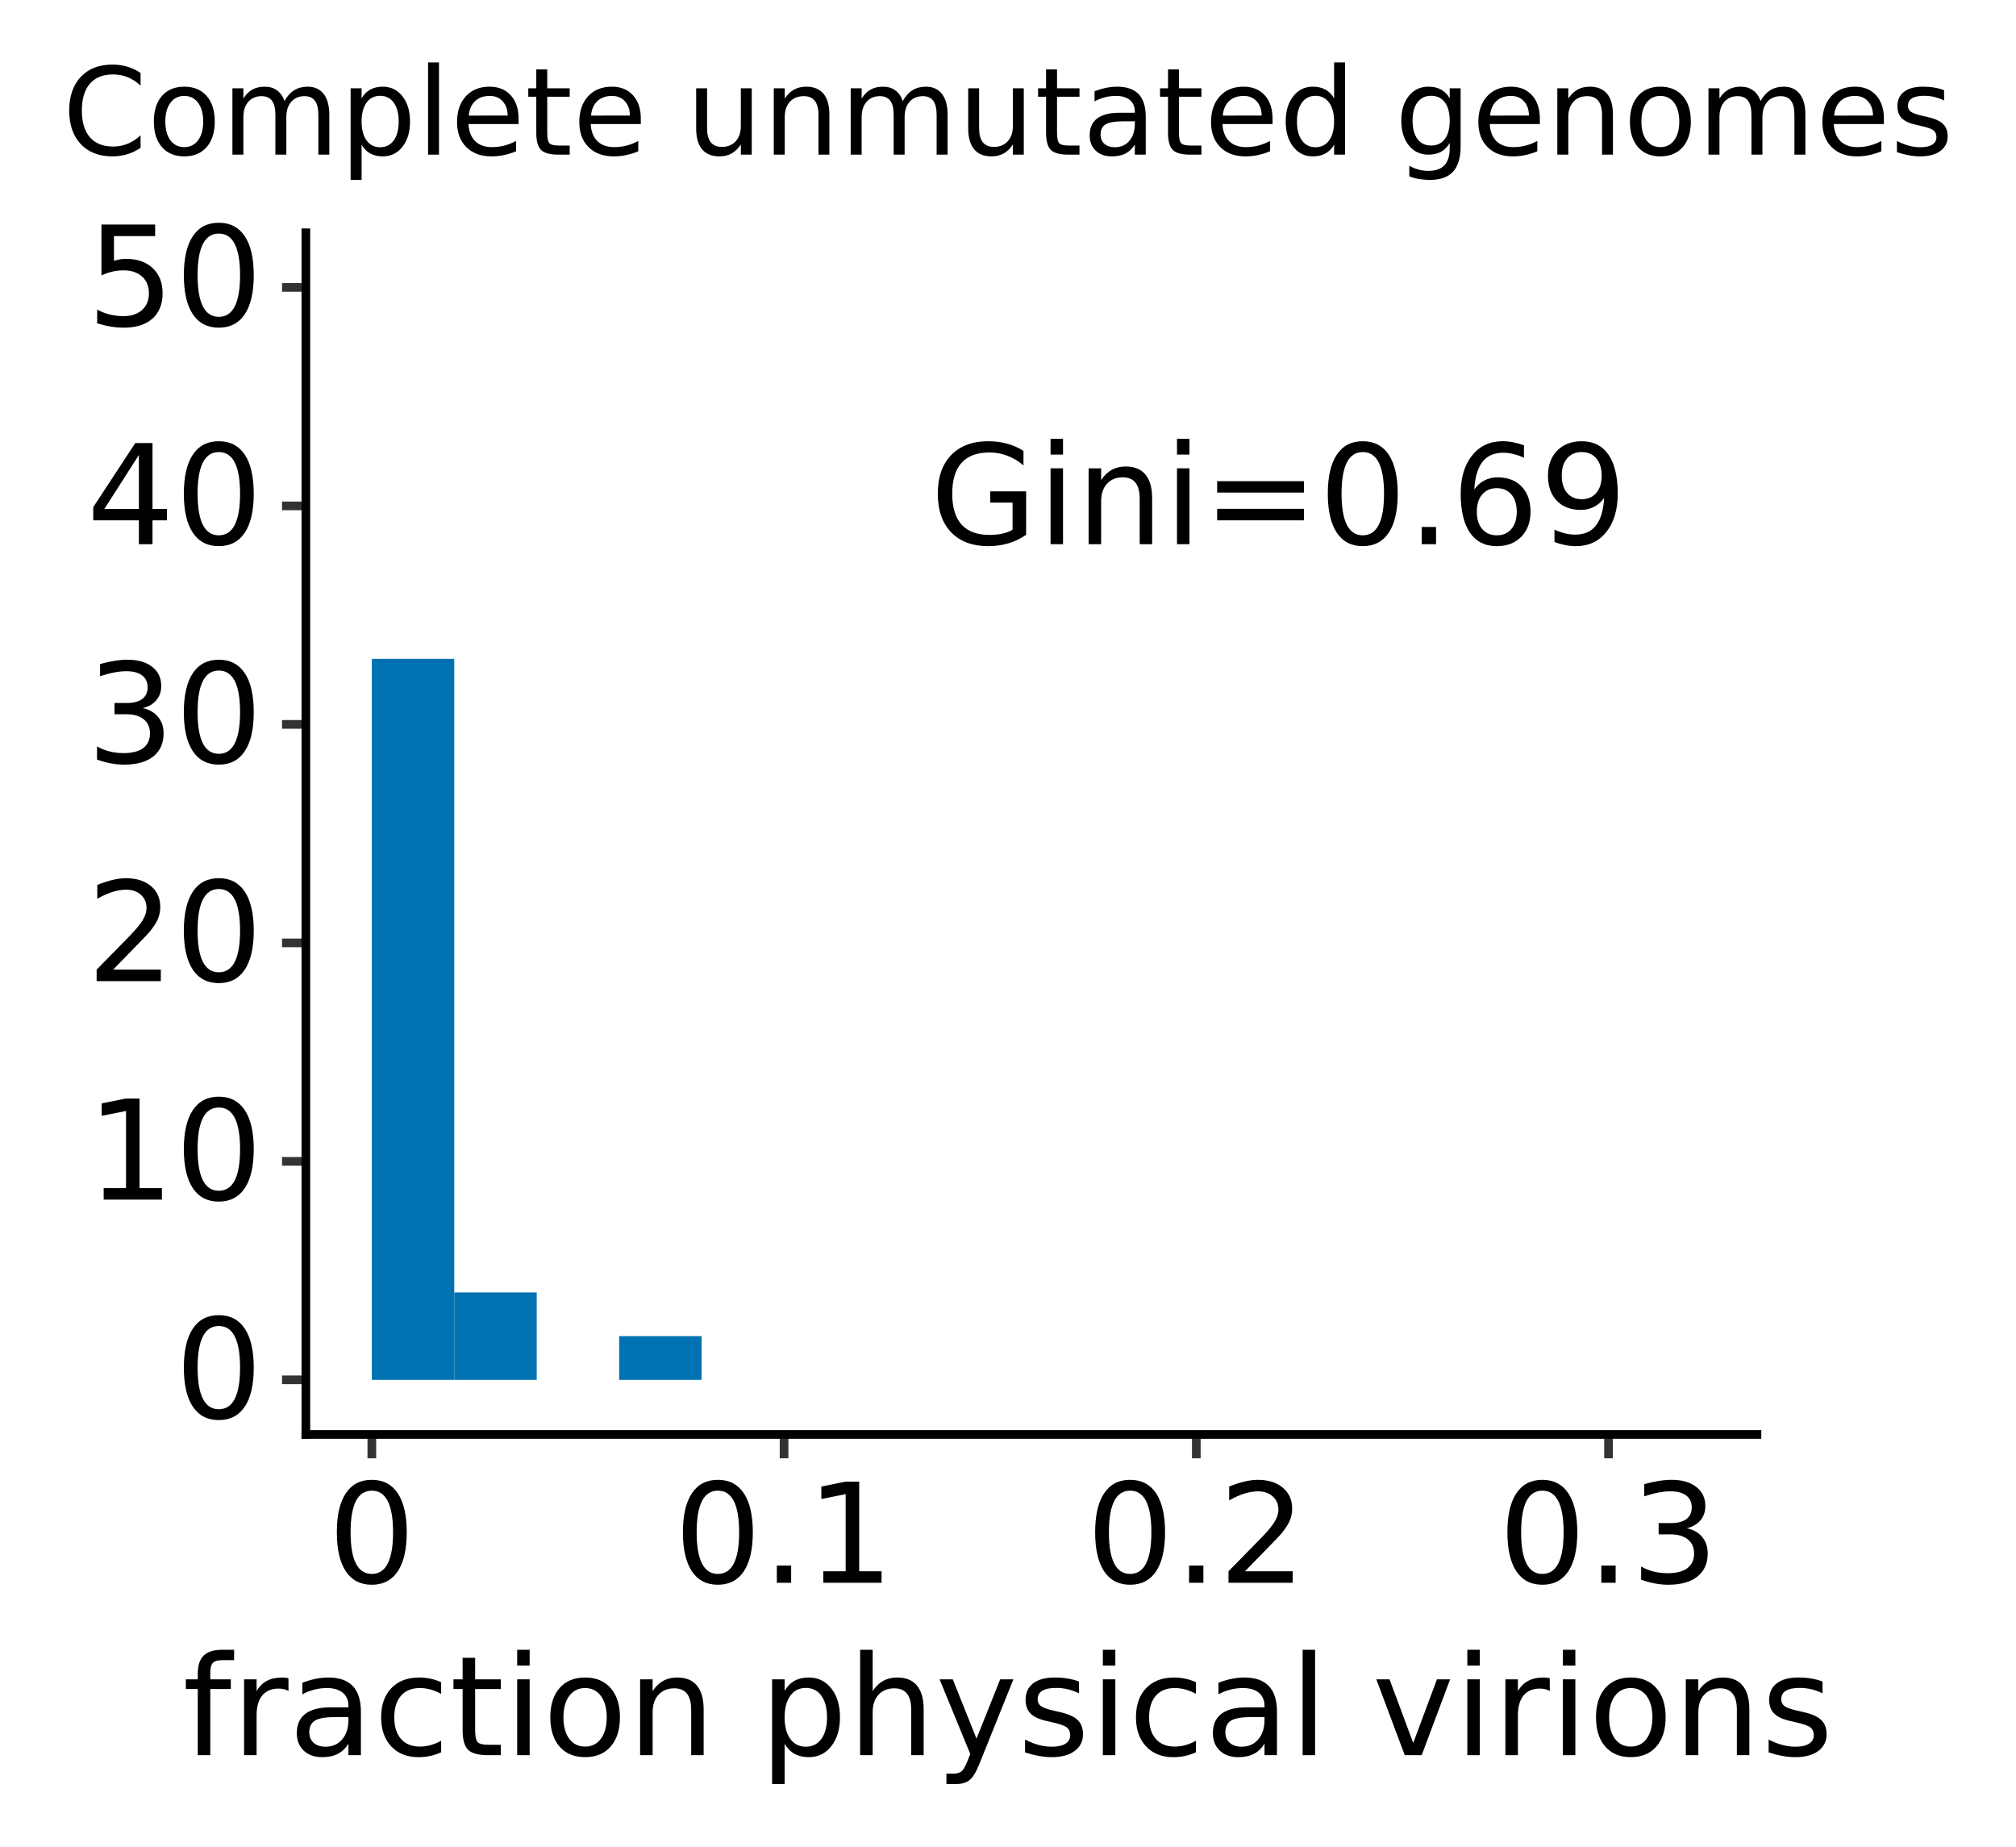
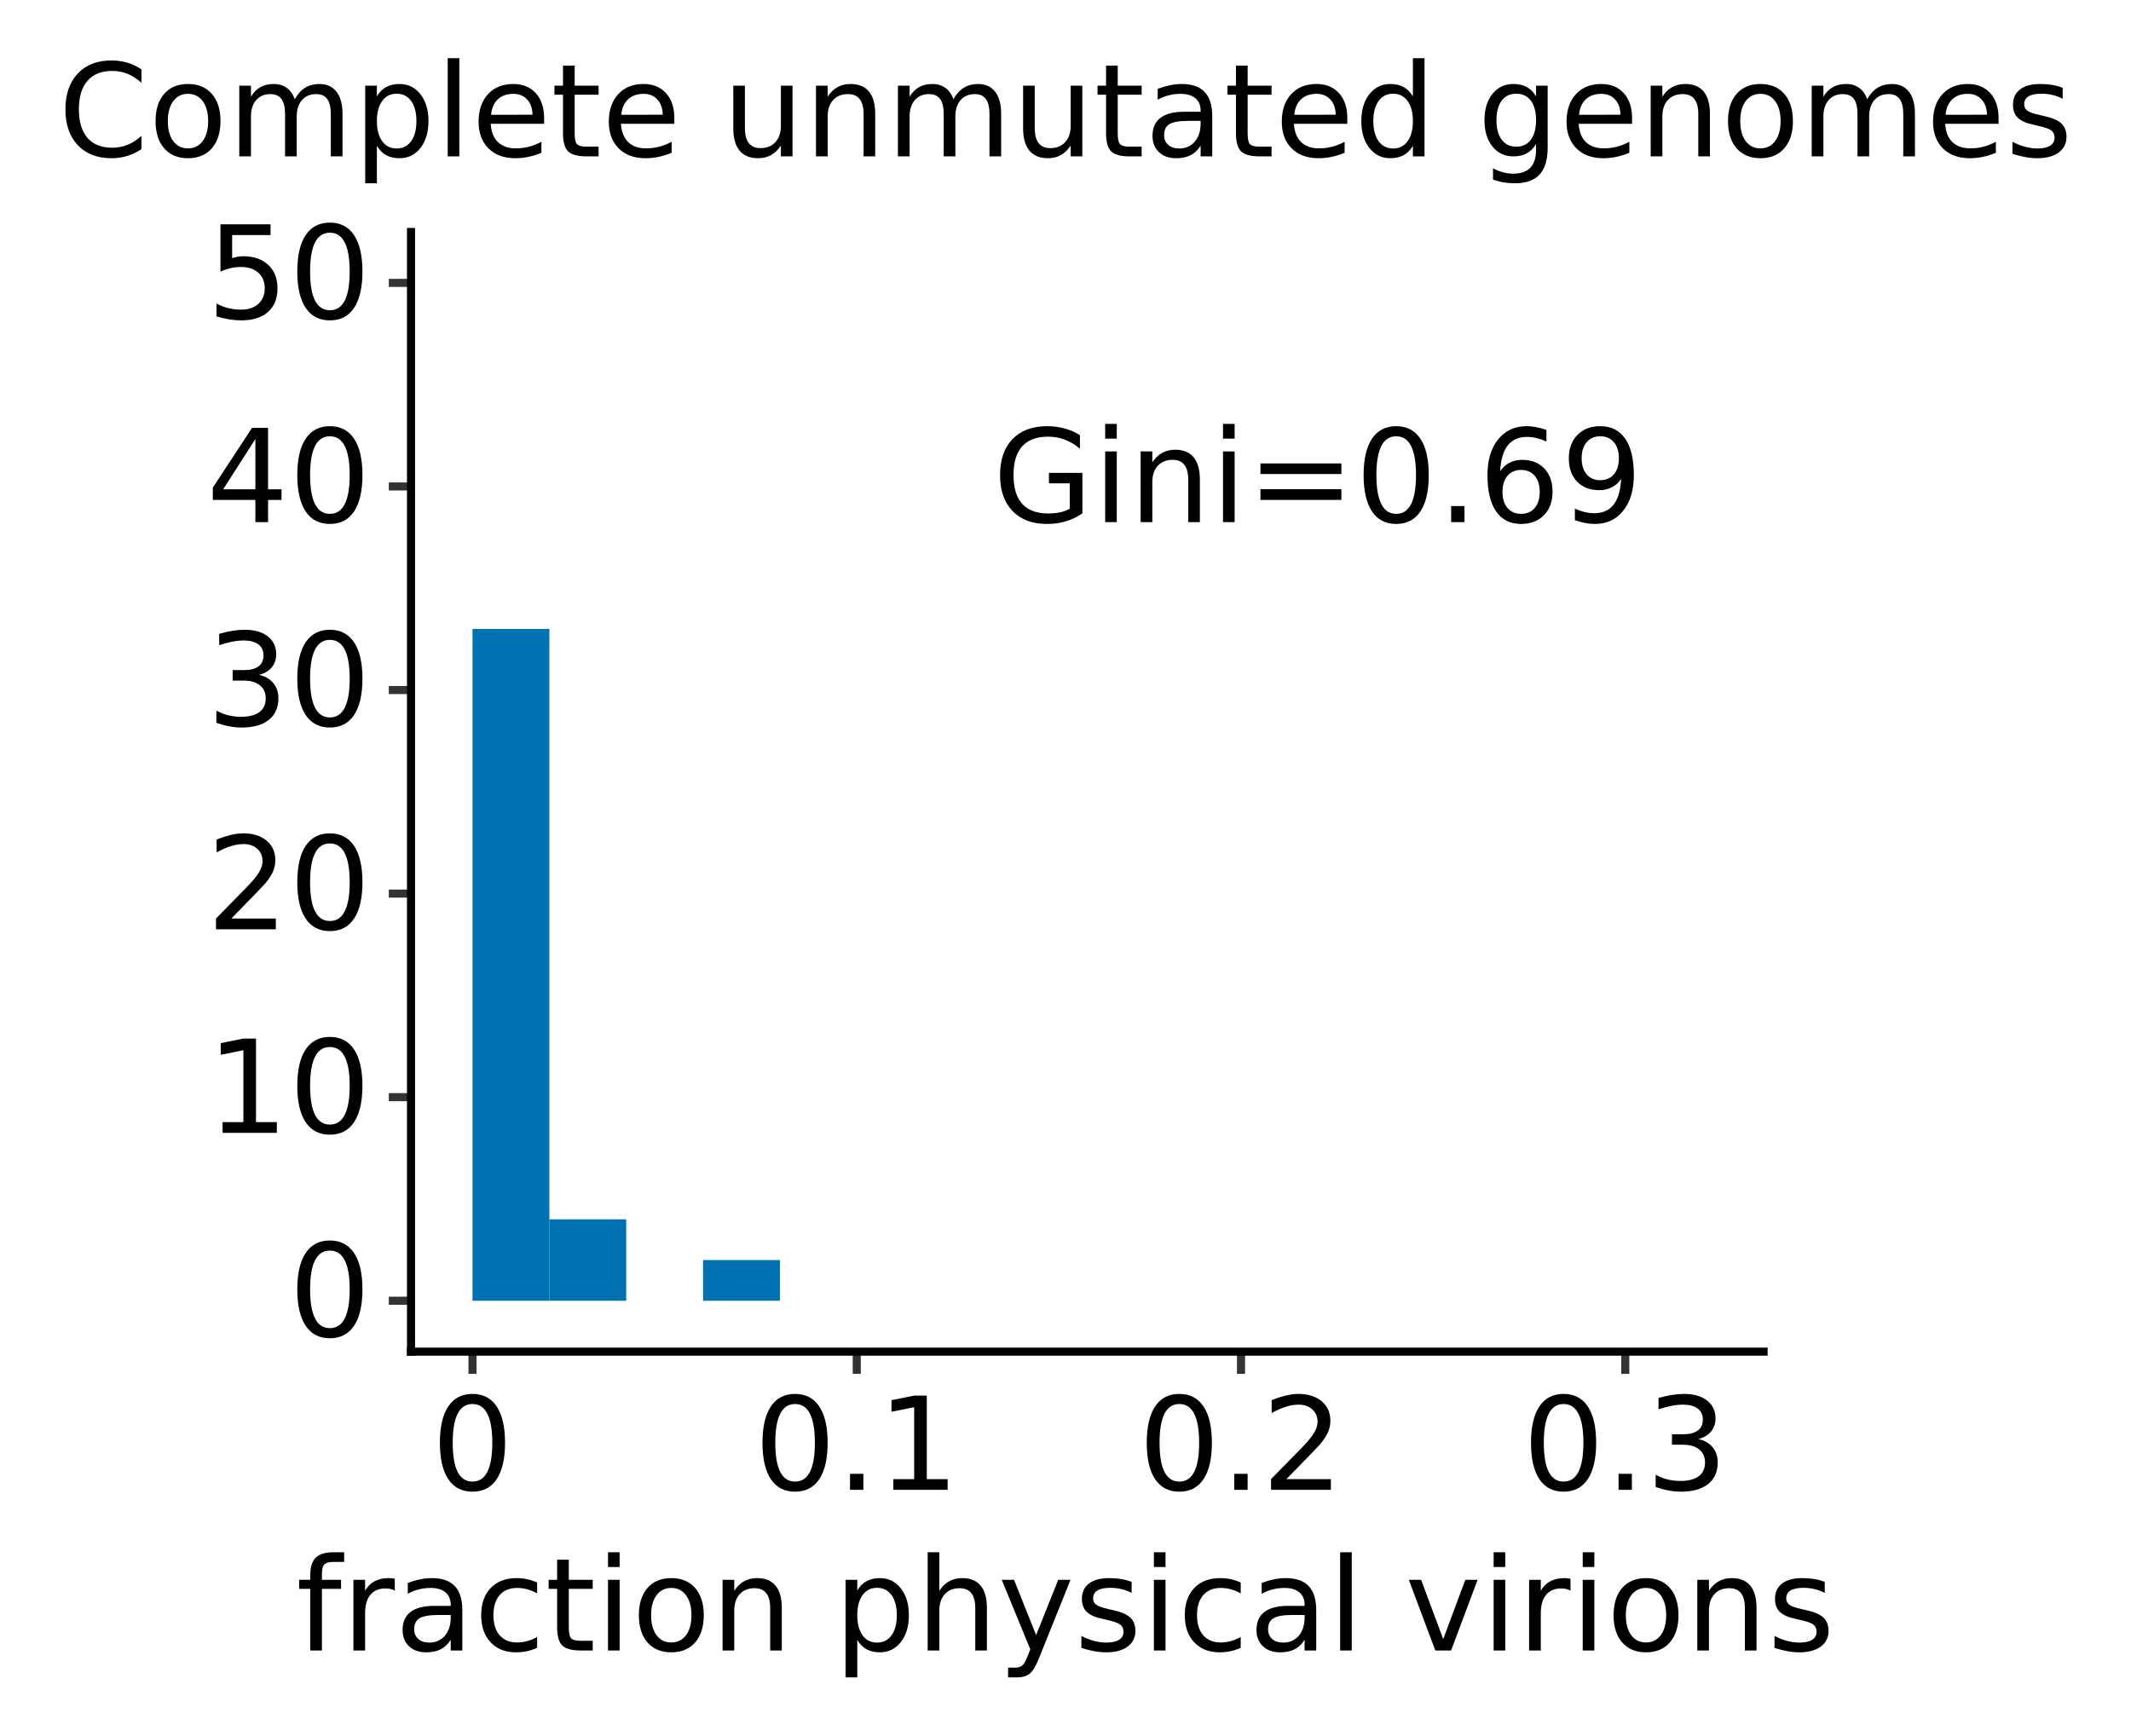
- <svg xmlns="http://www.w3.org/2000/svg" xmlns:xlink="http://www.w3.org/1999/xlink" width="232.57pt" height="212.971pt" viewBox="0 0 232.57 212.971" version="1.1">
+ <svg xmlns="http://www.w3.org/2000/svg" xmlns:xlink="http://www.w3.org/1999/xlink" width="263.738pt" height="214.836pt" viewBox="0 0 263.738 214.836" version="1.1">
  <defs>
    <style type="text/css">*{stroke-linejoin: round; stroke-linecap: butt}</style>
  </defs>
  <g id="figure_1">
    <g id="patch_1">
-       <path d="M 0 212.971  L 232.57 212.971  L 232.57 0  L 0 0  z " style="fill: #ffffff; stroke: #ffffff; stroke-linejoin: miter" />
+       <path d="M 0 214.836  L 263.738 214.836  L 263.738 0  L 0 0  z " style="fill: #ffffff; stroke: #ffffff; stroke-linejoin: miter" />
    </g>
    <g id="axes_1">
      <g id="patch_2">
-         <path d="M 35.285 165.451  L 202.685 165.451  L 202.685 26.851  L 35.285 26.851  z " style="fill: #ffffff" />
+         <path d="M 50.869 167.316  L 218.269 167.316  L 218.269 28.716  L 50.869 28.716  z " style="fill: #ffffff" />
      </g>
      <g id="matplotlib.axis_1">
        <g id="xtick_1">
          <g id="line2d_1">
-             <path d="M 42.894 165.451  " style="fill: none; stroke: #000000; stroke-width: 1.5" />
+             <path d="M 58.478 167.316  " style="fill: none; stroke: #000000; stroke-width: 1.5" />
            <defs>
-               <path id="m5309efef34" d="M 0 0  L 0 2.75  " style="stroke: #333333" />
+               <path id="md73c6f5555" d="M 0 0  L 0 2.75  " style="stroke: #333333" />
            </defs>
            <g>
-               <use xlink:href="#m5309efef34" x="42.894" y="165.451" style="stroke: #333333" />
+               <use xlink:href="#md73c6f5555" x="58.478" y="167.316" style="stroke: #333333" />
            </g>
          </g>
          <g id="text_1">
-             <g transform="translate(37.80425 182.5587)scale(0.16 -0.16)">
+             <g transform="translate(53.38784 184.4231)scale(0.16 -0.16)">
              <defs>
                <path id="DejaVuSans-30" d="M 2034 4250  Q 1547 4250 1301 3770  Q 1056 3291 1056 2328  Q 1056 1369 1301 889  Q 1547 409 2034 409  Q 2525 409 2770 889  Q 3016 1369 3016 2328  Q 3016 3291 2770 3770  Q 2525 4250 2034 4250  z M 2034 4750  Q 2819 4750 3233 4129  Q 3647 3509 3647 2328  Q 3647 1150 3233 529  Q 2819 -91 2034 -91  Q 1250 -91 836 529  Q 422 1150 422 2328  Q 422 3509 836 4129  Q 1250 4750 2034 4750  z " transform="scale(0.015625)" />
              </defs>
              <use xlink:href="#DejaVuSans-30" />
            </g>
          </g>
        </g>
        <g id="xtick_2">
          <g id="line2d_2">
-             <path d="M 90.451 165.451  " style="fill: none; stroke: #000000; stroke-width: 1.5" />
-             <g>
-               <use xlink:href="#m5309efef34" x="90.451" y="165.451" style="stroke: #333333" />
+             <path d="M 106.035 167.316  " style="fill: none; stroke: #000000; stroke-width: 1.5" />
+             <g>
+               <use xlink:href="#md73c6f5555" x="106.035" y="167.316" style="stroke: #333333" />
            </g>
          </g>
          <g id="text_2">
-             <g transform="translate(77.72857 182.5587)scale(0.16 -0.16)">
+             <g transform="translate(93.31216 184.4231)scale(0.16 -0.16)">
              <defs>
                <path id="DejaVuSans-2e" d="M 684 794  L 1344 794  L 1344 0  L 684 0  L 684 794  z " transform="scale(0.015625)" />
                <path id="DejaVuSans-31" d="M 794 531  L 1825 531  L 1825 4091  L 703 3866  L 703 4441  L 1819 4666  L 2450 4666  L 2450 531  L 3481 531  L 3481 0  L 794 0  L 794 531  z " transform="scale(0.015625)" />
              </defs>
              <use xlink:href="#DejaVuSans-30" />
              <use xlink:href="#DejaVuSans-2e" x="63.623" />
              <use xlink:href="#DejaVuSans-31" x="95.41" />
            </g>
          </g>
        </g>
        <g id="xtick_3">
          <g id="line2d_3">
-             <path d="M 138.008 165.451  " style="fill: none; stroke: #000000; stroke-width: 1.5" />
-             <g>
-               <use xlink:href="#m5309efef34" x="138.008" y="165.451" style="stroke: #333333" />
+             <path d="M 153.591 167.316  " style="fill: none; stroke: #000000; stroke-width: 1.5" />
+             <g>
+               <use xlink:href="#md73c6f5555" x="153.591" y="167.316" style="stroke: #333333" />
            </g>
          </g>
          <g id="text_3">
-             <g transform="translate(125.2854 182.5587)scale(0.16 -0.16)">
+             <g transform="translate(140.869 184.4231)scale(0.16 -0.16)">
              <defs>
                <path id="DejaVuSans-32" d="M 1228 531  L 3431 531  L 3431 0  L 469 0  L 469 531  Q 828 903 1448 1529  Q 2069 2156 2228 2338  Q 2531 2678 2651 2914  Q 2772 3150 2772 3378  Q 2772 3750 2511 3984  Q 2250 4219 1831 4219  Q 1534 4219 1204 4116  Q 875 4013 500 3803  L 500 4441  Q 881 4594 1212 4672  Q 1544 4750 1819 4750  Q 2544 4750 2975 4387  Q 3406 4025 3406 3419  Q 3406 3131 3298 2873  Q 3191 2616 2906 2266  Q 2828 2175 2409 1742  Q 1991 1309 1228 531  z " transform="scale(0.015625)" />
              </defs>
              <use xlink:href="#DejaVuSans-30" />
              <use xlink:href="#DejaVuSans-2e" x="63.623" />
              <use xlink:href="#DejaVuSans-32" x="95.41" />
            </g>
          </g>
        </g>
        <g id="xtick_4">
          <g id="line2d_4">
-             <path d="M 185.565 165.451  " style="fill: none; stroke: #000000; stroke-width: 1.5" />
-             <g>
-               <use xlink:href="#m5309efef34" x="185.565" y="165.451" style="stroke: #333333" />
+             <path d="M 201.148 167.316  " style="fill: none; stroke: #000000; stroke-width: 1.5" />
+             <g>
+               <use xlink:href="#md73c6f5555" x="201.148" y="167.316" style="stroke: #333333" />
            </g>
          </g>
          <g id="text_4">
-             <g transform="translate(172.8422 182.5587)scale(0.16 -0.16)">
+             <g transform="translate(188.4258 184.4231)scale(0.16 -0.16)">
              <defs>
                <path id="DejaVuSans-33" d="M 2597 2516  Q 3050 2419 3304 2112  Q 3559 1806 3559 1356  Q 3559 666 3084 287  Q 2609 -91 1734 -91  Q 1441 -91 1130 -33  Q 819 25 488 141  L 488 750  Q 750 597 1062 519  Q 1375 441 1716 441  Q 2309 441 2620 675  Q 2931 909 2931 1356  Q 2931 1769 2642 2001  Q 2353 2234 1838 2234  L 1294 2234  L 1294 2753  L 1863 2753  Q 2328 2753 2575 2939  Q 2822 3125 2822 3475  Q 2822 3834 2567 4026  Q 2313 4219 1838 4219  Q 1578 4219 1281 4162  Q 984 4106 628 3988  L 628 4550  Q 988 4650 1302 4700  Q 1616 4750 1894 4750  Q 2613 4750 3031 4423  Q 3450 4097 3450 3541  Q 3450 3153 3228 2886  Q 3006 2619 2597 2516  z " transform="scale(0.015625)" />
              </defs>
              <use xlink:href="#DejaVuSans-30" />
              <use xlink:href="#DejaVuSans-2e" x="63.623" />
              <use xlink:href="#DejaVuSans-33" x="95.41" />
            </g>
          </g>
        </g>
        <g id="xtick_5" />
        <g id="xtick_6" />
        <g id="xtick_7" />
        <g id="text_5">
-           <g transform="translate(21.07141 202.4437)scale(0.16 -0.16)">
+           <g transform="translate(36.655 204.3081)scale(0.16 -0.16)">
            <defs>
              <path id="DejaVuSans-66" d="M 2375 4863  L 2375 4384  L 1825 4384  Q 1516 4384 1395 4259  Q 1275 4134 1275 3809  L 1275 3500  L 2222 3500  L 2222 3053  L 1275 3053  L 1275 0  L 697 0  L 697 3053  L 147 3053  L 147 3500  L 697 3500  L 697 3744  Q 697 4328 969 4595  Q 1241 4863 1831 4863  L 2375 4863  z " transform="scale(0.015625)" />
              <path id="DejaVuSans-72" d="M 2631 2963  Q 2534 3019 2420 3045  Q 2306 3072 2169 3072  Q 1681 3072 1420 2755  Q 1159 2438 1159 1844  L 1159 0  L 581 0  L 581 3500  L 1159 3500  L 1159 2956  Q 1341 3275 1631 3429  Q 1922 3584 2338 3584  Q 2397 3584 2469 3576  Q 2541 3569 2628 3553  L 2631 2963  z " transform="scale(0.015625)" />
              <path id="DejaVuSans-61" d="M 2194 1759  Q 1497 1759 1228 1600  Q 959 1441 959 1056  Q 959 750 1161 570  Q 1363 391 1709 391  Q 2188 391 2477 730  Q 2766 1069 2766 1631  L 2766 1759  L 2194 1759  z M 3341 1997  L 3341 0  L 2766 0  L 2766 531  Q 2569 213 2275 61  Q 1981 -91 1556 -91  Q 1019 -91 701 211  Q 384 513 384 1019  Q 384 1609 779 1909  Q 1175 2209 1959 2209  L 2766 2209  L 2766 2266  Q 2766 2663 2505 2880  Q 2244 3097 1772 3097  Q 1472 3097 1187 3025  Q 903 2953 641 2809  L 641 3341  Q 956 3463 1253 3523  Q 1550 3584 1831 3584  Q 2591 3584 2966 3190  Q 3341 2797 3341 1997  z " transform="scale(0.015625)" />
              <path id="DejaVuSans-63" d="M 3122 3366  L 3122 2828  Q 2878 2963 2633 3030  Q 2388 3097 2138 3097  Q 1578 3097 1268 2742  Q 959 2388 959 1747  Q 959 1106 1268 751  Q 1578 397 2138 397  Q 2388 397 2633 464  Q 2878 531 3122 666  L 3122 134  Q 2881 22 2623 -34  Q 2366 -91 2075 -91  Q 1284 -91 818 406  Q 353 903 353 1747  Q 353 2603 823 3093  Q 1294 3584 2113 3584  Q 2378 3584 2631 3529  Q 2884 3475 3122 3366  z " transform="scale(0.015625)" />
              <path id="DejaVuSans-74" d="M 1172 4494  L 1172 3500  L 2356 3500  L 2356 3053  L 1172 3053  L 1172 1153  Q 1172 725 1289 603  Q 1406 481 1766 481  L 2356 481  L 2356 0  L 1766 0  Q 1100 0 847 248  Q 594 497 594 1153  L 594 3053  L 172 3053  L 172 3500  L 594 3500  L 594 4494  L 1172 4494  z " transform="scale(0.015625)" />
              <path id="DejaVuSans-69" d="M 603 3500  L 1178 3500  L 1178 0  L 603 0  L 603 3500  z M 603 4863  L 1178 4863  L 1178 4134  L 603 4134  L 603 4863  z " transform="scale(0.015625)" />
              <path id="DejaVuSans-6f" d="M 1959 3097  Q 1497 3097 1228 2736  Q 959 2375 959 1747  Q 959 1119 1226 758  Q 1494 397 1959 397  Q 2419 397 2687 759  Q 2956 1122 2956 1747  Q 2956 2369 2687 2733  Q 2419 3097 1959 3097  z M 1959 3584  Q 2709 3584 3137 3096  Q 3566 2609 3566 1747  Q 3566 888 3137 398  Q 2709 -91 1959 -91  Q 1206 -91 779 398  Q 353 888 353 1747  Q 353 2609 779 3096  Q 1206 3584 1959 3584  z " transform="scale(0.015625)" />
              <path id="DejaVuSans-6e" d="M 3513 2113  L 3513 0  L 2938 0  L 2938 2094  Q 2938 2591 2744 2837  Q 2550 3084 2163 3084  Q 1697 3084 1428 2787  Q 1159 2491 1159 1978  L 1159 0  L 581 0  L 581 3500  L 1159 3500  L 1159 2956  Q 1366 3272 1645 3428  Q 1925 3584 2291 3584  Q 2894 3584 3203 3211  Q 3513 2838 3513 2113  z " transform="scale(0.015625)" />
              <path id="DejaVuSans-20" transform="scale(0.015625)" />
              <path id="DejaVuSans-70" d="M 1159 525  L 1159 -1331  L 581 -1331  L 581 3500  L 1159 3500  L 1159 2969  Q 1341 3281 1617 3432  Q 1894 3584 2278 3584  Q 2916 3584 3314 3078  Q 3713 2572 3713 1747  Q 3713 922 3314 415  Q 2916 -91 2278 -91  Q 1894 -91 1617 61  Q 1341 213 1159 525  z M 3116 1747  Q 3116 2381 2855 2742  Q 2594 3103 2138 3103  Q 1681 3103 1420 2742  Q 1159 2381 1159 1747  Q 1159 1113 1420 752  Q 1681 391 2138 391  Q 2594 391 2855 752  Q 3116 1113 3116 1747  z " transform="scale(0.015625)" />
              <path id="DejaVuSans-68" d="M 3513 2113  L 3513 0  L 2938 0  L 2938 2094  Q 2938 2591 2744 2837  Q 2550 3084 2163 3084  Q 1697 3084 1428 2787  Q 1159 2491 1159 1978  L 1159 0  L 581 0  L 581 4863  L 1159 4863  L 1159 2956  Q 1366 3272 1645 3428  Q 1925 3584 2291 3584  Q 2894 3584 3203 3211  Q 3513 2838 3513 2113  z " transform="scale(0.015625)" />
              <path id="DejaVuSans-79" d="M 2059 -325  Q 1816 -950 1584 -1140  Q 1353 -1331 966 -1331  L 506 -1331  L 506 -850  L 844 -850  Q 1081 -850 1212 -737  Q 1344 -625 1503 -206  L 1606 56  L 191 3500  L 800 3500  L 1894 763  L 2988 3500  L 3597 3500  L 2059 -325  z " transform="scale(0.015625)" />
              <path id="DejaVuSans-73" d="M 2834 3397  L 2834 2853  Q 2591 2978 2328 3040  Q 2066 3103 1784 3103  Q 1356 3103 1142 2972  Q 928 2841 928 2578  Q 928 2378 1081 2264  Q 1234 2150 1697 2047  L 1894 2003  Q 2506 1872 2764 1633  Q 3022 1394 3022 966  Q 3022 478 2636 193  Q 2250 -91 1575 -91  Q 1294 -91 989 -36  Q 684 19 347 128  L 347 722  Q 666 556 975 473  Q 1284 391 1588 391  Q 1994 391 2212 530  Q 2431 669 2431 922  Q 2431 1156 2273 1281  Q 2116 1406 1581 1522  L 1381 1569  Q 847 1681 609 1914  Q 372 2147 372 2553  Q 372 3047 722 3315  Q 1072 3584 1716 3584  Q 2034 3584 2315 3537  Q 2597 3491 2834 3397  z " transform="scale(0.015625)" />
              <path id="DejaVuSans-6c" d="M 603 4863  L 1178 4863  L 1178 0  L 603 0  L 603 4863  z " transform="scale(0.015625)" />
              <path id="DejaVuSans-76" d="M 191 3500  L 800 3500  L 1894 563  L 2988 3500  L 3597 3500  L 2284 0  L 1503 0  L 191 3500  z " transform="scale(0.015625)" />
            </defs>
            <use xlink:href="#DejaVuSans-66" />
            <use xlink:href="#DejaVuSans-72" x="35.205" />
            <use xlink:href="#DejaVuSans-61" x="76.318" />
            <use xlink:href="#DejaVuSans-63" x="137.598" />
            <use xlink:href="#DejaVuSans-74" x="192.578" />
            <use xlink:href="#DejaVuSans-69" x="231.787" />
            <use xlink:href="#DejaVuSans-6f" x="259.57" />
            <use xlink:href="#DejaVuSans-6e" x="320.752" />
            <use xlink:href="#DejaVuSans-20" x="384.131" />
            <use xlink:href="#DejaVuSans-70" x="415.918" />
            <use xlink:href="#DejaVuSans-68" x="479.395" />
            <use xlink:href="#DejaVuSans-79" x="542.773" />
            <use xlink:href="#DejaVuSans-73" x="601.953" />
            <use xlink:href="#DejaVuSans-69" x="654.053" />
            <use xlink:href="#DejaVuSans-63" x="681.836" />
            <use xlink:href="#DejaVuSans-61" x="736.816" />
            <use xlink:href="#DejaVuSans-6c" x="798.096" />
            <use xlink:href="#DejaVuSans-20" x="825.879" />
            <use xlink:href="#DejaVuSans-76" x="857.666" />
            <use xlink:href="#DejaVuSans-69" x="916.846" />
            <use xlink:href="#DejaVuSans-72" x="944.629" />
            <use xlink:href="#DejaVuSans-69" x="985.742" />
            <use xlink:href="#DejaVuSans-6f" x="1013.525" />
            <use xlink:href="#DejaVuSans-6e" x="1074.707" />
            <use xlink:href="#DejaVuSans-73" x="1138.086" />
          </g>
        </g>
      </g>
      <g id="matplotlib.axis_2">
        <g id="ytick_1">
          <g id="line2d_5">
-             <path d="M 35.285 159.151  " style="fill: none; stroke: #000000; stroke-width: 1.5" />
+             <path d="M 50.869 161.016  " style="fill: none; stroke: #000000; stroke-width: 1.5" />
            <defs>
-               <path id="m58d4e0e62e" d="M 0 0  L -2.75 0  " style="stroke: #333333" />
+               <path id="m0bf2fc72e8" d="M 0 0  L -2.75 0  " style="stroke: #333333" />
            </defs>
            <g>
-               <use xlink:href="#m58d4e0e62e" x="35.285" y="159.151" style="stroke: #333333" />
+               <use xlink:href="#m0bf2fc72e8" x="50.869" y="161.016" style="stroke: #333333" />
            </g>
          </g>
          <g id="text_6">
-             <g transform="translate(20.15516 163.5662)scale(0.16 -0.16)">
+             <g transform="translate(35.73875 165.4306)scale(0.16 -0.16)">
              <use xlink:href="#DejaVuSans-30" />
            </g>
          </g>
        </g>
        <g id="ytick_2">
          <g id="line2d_6">
-             <path d="M 35.285 133.951  " style="fill: none; stroke: #000000; stroke-width: 1.5" />
-             <g>
-               <use xlink:href="#m58d4e0e62e" x="35.285" y="133.951" style="stroke: #333333" />
+             <path d="M 50.869 135.816  " style="fill: none; stroke: #000000; stroke-width: 1.5" />
+             <g>
+               <use xlink:href="#m0bf2fc72e8" x="50.869" y="135.816" style="stroke: #333333" />
            </g>
          </g>
          <g id="text_7">
-             <g transform="translate(9.975156 138.3662)scale(0.16 -0.16)">
+             <g transform="translate(25.55875 140.2306)scale(0.16 -0.16)">
              <use xlink:href="#DejaVuSans-31" />
              <use xlink:href="#DejaVuSans-30" x="63.623" />
            </g>
          </g>
        </g>
        <g id="ytick_3">
          <g id="line2d_7">
-             <path d="M 35.285 108.751  " style="fill: none; stroke: #000000; stroke-width: 1.5" />
-             <g>
-               <use xlink:href="#m58d4e0e62e" x="35.285" y="108.751" style="stroke: #333333" />
+             <path d="M 50.869 110.616  " style="fill: none; stroke: #000000; stroke-width: 1.5" />
+             <g>
+               <use xlink:href="#m0bf2fc72e8" x="50.869" y="110.616" style="stroke: #333333" />
            </g>
          </g>
          <g id="text_8">
-             <g transform="translate(9.975156 113.1662)scale(0.16 -0.16)">
+             <g transform="translate(25.55875 115.0306)scale(0.16 -0.16)">
              <use xlink:href="#DejaVuSans-32" />
              <use xlink:href="#DejaVuSans-30" x="63.623" />
            </g>
          </g>
        </g>
        <g id="ytick_4">
          <g id="line2d_8">
-             <path d="M 35.285 83.551  " style="fill: none; stroke: #000000; stroke-width: 1.5" />
-             <g>
-               <use xlink:href="#m58d4e0e62e" x="35.285" y="83.551" style="stroke: #333333" />
+             <path d="M 50.869 85.416  " style="fill: none; stroke: #000000; stroke-width: 1.5" />
+             <g>
+               <use xlink:href="#m0bf2fc72e8" x="50.869" y="85.416" style="stroke: #333333" />
            </g>
          </g>
          <g id="text_9">
-             <g transform="translate(9.975156 87.96615)scale(0.16 -0.16)">
+             <g transform="translate(25.55875 89.8306)scale(0.16 -0.16)">
              <use xlink:href="#DejaVuSans-33" />
              <use xlink:href="#DejaVuSans-30" x="63.623" />
            </g>
          </g>
        </g>
        <g id="ytick_5">
          <g id="line2d_9">
-             <path d="M 35.285 58.351  " style="fill: none; stroke: #000000; stroke-width: 1.5" />
-             <g>
-               <use xlink:href="#m58d4e0e62e" x="35.285" y="58.351" style="stroke: #333333" />
+             <path d="M 50.869 60.216  " style="fill: none; stroke: #000000; stroke-width: 1.5" />
+             <g>
+               <use xlink:href="#m0bf2fc72e8" x="50.869" y="60.216" style="stroke: #333333" />
            </g>
          </g>
          <g id="text_10">
-             <g transform="translate(9.975156 62.76615)scale(0.16 -0.16)">
+             <g transform="translate(25.55875 64.6306)scale(0.16 -0.16)">
              <defs>
                <path id="DejaVuSans-34" d="M 2419 4116  L 825 1625  L 2419 1625  L 2419 4116  z M 2253 4666  L 3047 4666  L 3047 1625  L 3713 1625  L 3713 1100  L 3047 1100  L 3047 0  L 2419 0  L 2419 1100  L 313 1100  L 313 1709  L 2253 4666  z " transform="scale(0.015625)" />
              </defs>
              <use xlink:href="#DejaVuSans-34" />
              <use xlink:href="#DejaVuSans-30" x="63.623" />
            </g>
          </g>
        </g>
        <g id="ytick_6">
          <g id="line2d_10">
-             <path d="M 35.285 33.151  " style="fill: none; stroke: #000000; stroke-width: 1.5" />
-             <g>
-               <use xlink:href="#m58d4e0e62e" x="35.285" y="33.151" style="stroke: #333333" />
+             <path d="M 50.869 35.016  " style="fill: none; stroke: #000000; stroke-width: 1.5" />
+             <g>
+               <use xlink:href="#m0bf2fc72e8" x="50.869" y="35.016" style="stroke: #333333" />
            </g>
          </g>
          <g id="text_11">
-             <g transform="translate(9.975156 37.56615)scale(0.16 -0.16)">
+             <g transform="translate(25.55875 39.4306)scale(0.16 -0.16)">
              <defs>
                <path id="DejaVuSans-35" d="M 691 4666  L 3169 4666  L 3169 4134  L 1269 4134  L 1269 2991  Q 1406 3038 1543 3061  Q 1681 3084 1819 3084  Q 2600 3084 3056 2656  Q 3513 2228 3513 1497  Q 3513 744 3044 326  Q 2575 -91 1722 -91  Q 1428 -91 1123 -41  Q 819 9 494 109  L 494 744  Q 775 591 1075 516  Q 1375 441 1709 441  Q 2250 441 2565 725  Q 2881 1009 2881 1497  Q 2881 1984 2565 2268  Q 2250 2553 1709 2553  Q 1456 2553 1204 2497  Q 953 2441 691 2322  L 691 4666  z " transform="scale(0.015625)" />
              </defs>
              <use xlink:href="#DejaVuSans-35" />
              <use xlink:href="#DejaVuSans-30" x="63.623" />
            </g>
          </g>
        </g>
        <g id="ytick_7" />
        <g id="ytick_8" />
        <g id="ytick_9" />
        <g id="ytick_10" />
        <g id="ytick_11" />
      </g>
      <g id="PolyCollection_1">
-         <path d="M 42.894 159.151  L 42.894 75.991  L 52.406 75.991  L 52.406 159.151  z " clip-path="url(#pc1d9c30dd3)" style="fill: #0072b2" />
-         <path d="M 52.406 159.151  L 52.406 149.071  L 61.917 149.071  L 61.917 159.151  z " clip-path="url(#pc1d9c30dd3)" style="fill: #0072b2" />
-         <path d="M 61.917 159.151  L 61.917 159.151  L 71.428 159.151  L 71.428 159.151  z " clip-path="url(#pc1d9c30dd3)" style="fill: #0072b2" />
-         <path d="M 71.428 159.151  L 71.428 154.111  L 80.94 154.111  L 80.94 159.151  z " clip-path="url(#pc1d9c30dd3)" style="fill: #0072b2" />
-         <path d="M 80.94 159.151  L 80.94 159.151  L 90.451 159.151  L 90.451 159.151  z " clip-path="url(#pc1d9c30dd3)" style="fill: #0072b2" />
-         <path d="M 90.451 159.151  L 90.451 159.151  L 99.962 159.151  L 99.962 159.151  z " clip-path="url(#pc1d9c30dd3)" style="fill: #0072b2" />
-         <path d="M 99.962 159.151  L 99.962 159.151  L 109.474 159.151  L 109.474 159.151  z " clip-path="url(#pc1d9c30dd3)" style="fill: #0072b2" />
-         <path d="M 109.474 159.151  L 109.474 159.151  L 118.985 159.151  L 118.985 159.151  z " clip-path="url(#pc1d9c30dd3)" style="fill: #0072b2" />
-         <path d="M 118.985 159.151  L 118.985 159.151  L 128.497 159.151  L 128.497 159.151  z " clip-path="url(#pc1d9c30dd3)" style="fill: #0072b2" />
-         <path d="M 128.497 159.151  L 128.497 159.151  L 138.008 159.151  L 138.008 159.151  z " clip-path="url(#pc1d9c30dd3)" style="fill: #0072b2" />
-         <path d="M 138.008 159.151  L 138.008 159.151  L 147.519 159.151  L 147.519 159.151  z " clip-path="url(#pc1d9c30dd3)" style="fill: #0072b2" />
-         <path d="M 147.519 159.151  L 147.519 159.151  L 157.031 159.151  L 157.031 159.151  z " clip-path="url(#pc1d9c30dd3)" style="fill: #0072b2" />
-         <path d="M 157.031 159.151  L 157.031 159.151  L 166.542 159.151  L 166.542 159.151  z " clip-path="url(#pc1d9c30dd3)" style="fill: #0072b2" />
-         <path d="M 166.542 159.151  L 166.542 159.151  L 176.053 159.151  L 176.053 159.151  z " clip-path="url(#pc1d9c30dd3)" style="fill: #0072b2" />
-         <path d="M 176.053 159.151  L 176.053 159.151  L 185.565 159.151  L 185.565 159.151  z " clip-path="url(#pc1d9c30dd3)" style="fill: #0072b2" />
-         <path d="M 185.565 159.151  L 185.565 159.151  L 195.076 159.151  L 195.076 159.151  z " clip-path="url(#pc1d9c30dd3)" style="fill: #0072b2" />
+         <path d="M 58.478 161.016  L 58.478 77.856  L 67.989 77.856  L 67.989 161.016  z " clip-path="url(#p0781d29abf)" style="fill: #0072b2" />
+         <path d="M 67.989 161.016  L 67.989 150.936  L 77.501 150.936  L 77.501 161.016  z " clip-path="url(#p0781d29abf)" style="fill: #0072b2" />
+         <path d="M 77.501 161.016  L 77.501 161.016  L 87.012 161.016  L 87.012 161.016  z " clip-path="url(#p0781d29abf)" style="fill: #0072b2" />
+         <path d="M 87.012 161.016  L 87.012 155.976  L 96.523 155.976  L 96.523 161.016  z " clip-path="url(#p0781d29abf)" style="fill: #0072b2" />
+         <path d="M 96.523 161.016  L 96.523 161.016  L 106.035 161.016  L 106.035 161.016  z " clip-path="url(#p0781d29abf)" style="fill: #0072b2" />
+         <path d="M 106.035 161.016  L 106.035 161.016  L 115.546 161.016  L 115.546 161.016  z " clip-path="url(#p0781d29abf)" style="fill: #0072b2" />
+         <path d="M 115.546 161.016  L 115.546 161.016  L 125.057 161.016  L 125.057 161.016  z " clip-path="url(#p0781d29abf)" style="fill: #0072b2" />
+         <path d="M 125.057 161.016  L 125.057 161.016  L 134.569 161.016  L 134.569 161.016  z " clip-path="url(#p0781d29abf)" style="fill: #0072b2" />
+         <path d="M 134.569 161.016  L 134.569 161.016  L 144.08 161.016  L 144.08 161.016  z " clip-path="url(#p0781d29abf)" style="fill: #0072b2" />
+         <path d="M 144.08 161.016  L 144.08 161.016  L 153.591 161.016  L 153.591 161.016  z " clip-path="url(#p0781d29abf)" style="fill: #0072b2" />
+         <path d="M 153.591 161.016  L 153.591 161.016  L 163.103 161.016  L 163.103 161.016  z " clip-path="url(#p0781d29abf)" style="fill: #0072b2" />
+         <path d="M 163.103 161.016  L 163.103 161.016  L 172.614 161.016  L 172.614 161.016  z " clip-path="url(#p0781d29abf)" style="fill: #0072b2" />
+         <path d="M 172.614 161.016  L 172.614 161.016  L 182.126 161.016  L 182.126 161.016  z " clip-path="url(#p0781d29abf)" style="fill: #0072b2" />
+         <path d="M 182.126 161.016  L 182.126 161.016  L 191.637 161.016  L 191.637 161.016  z " clip-path="url(#p0781d29abf)" style="fill: #0072b2" />
+         <path d="M 191.637 161.016  L 191.637 161.016  L 201.148 161.016  L 201.148 161.016  z " clip-path="url(#p0781d29abf)" style="fill: #0072b2" />
+         <path d="M 201.148 161.016  L 201.148 161.016  L 210.66 161.016  L 210.66 161.016  z " clip-path="url(#p0781d29abf)" style="fill: #0072b2" />
      </g>
      <g id="text_12">
-         <g clip-path="url(#pc1d9c30dd3)">
-           <g transform="translate(107.2892 62.76615)scale(0.16 -0.16)">
+         <g clip-path="url(#p0781d29abf)">
+           <g transform="translate(122.8728 64.6306)scale(0.16 -0.16)">
            <defs>
              <path id="DejaVuSans-47" d="M 3809 666  L 3809 1919  L 2778 1919  L 2778 2438  L 4434 2438  L 4434 434  Q 4069 175 3628 42  Q 3188 -91 2688 -91  Q 1594 -91 976 548  Q 359 1188 359 2328  Q 359 3472 976 4111  Q 1594 4750 2688 4750  Q 3144 4750 3555 4637  Q 3966 4525 4313 4306  L 4313 3634  Q 3963 3931 3569 4081  Q 3175 4231 2741 4231  Q 1884 4231 1454 3753  Q 1025 3275 1025 2328  Q 1025 1384 1454 906  Q 1884 428 2741 428  Q 3075 428 3337 486  Q 3600 544 3809 666  z " transform="scale(0.015625)" />
              <path id="DejaVuSans-3d" d="M 678 2906  L 4684 2906  L 4684 2381  L 678 2381  L 678 2906  z M 678 1631  L 4684 1631  L 4684 1100  L 678 1100  L 678 1631  z " transform="scale(0.015625)" />
              <path id="DejaVuSans-36" d="M 2113 2584  Q 1688 2584 1439 2293  Q 1191 2003 1191 1497  Q 1191 994 1439 701  Q 1688 409 2113 409  Q 2538 409 2786 701  Q 3034 994 3034 1497  Q 3034 2003 2786 2293  Q 2538 2584 2113 2584  z M 3366 4563  L 3366 3988  Q 3128 4100 2886 4159  Q 2644 4219 2406 4219  Q 1781 4219 1451 3797  Q 1122 3375 1075 2522  Q 1259 2794 1537 2939  Q 1816 3084 2150 3084  Q 2853 3084 3261 2657  Q 3669 2231 3669 1497  Q 3669 778 3244 343  Q 2819 -91 2113 -91  Q 1303 -91 875 529  Q 447 1150 447 2328  Q 447 3434 972 4092  Q 1497 4750 2381 4750  Q 2619 4750 2861 4703  Q 3103 4656 3366 4563  z " transform="scale(0.015625)" />
              <path id="DejaVuSans-39" d="M 703 97  L 703 672  Q 941 559 1184 500  Q 1428 441 1663 441  Q 2288 441 2617 861  Q 2947 1281 2994 2138  Q 2813 1869 2534 1725  Q 2256 1581 1919 1581  Q 1219 1581 811 2004  Q 403 2428 403 3163  Q 403 3881 828 4315  Q 1253 4750 1959 4750  Q 2769 4750 3195 4129  Q 3622 3509 3622 2328  Q 3622 1225 3098 567  Q 2575 -91 1691 -91  Q 1453 -91 1209 -44  Q 966 3 703 97  z M 1959 2075  Q 2384 2075 2632 2365  Q 2881 2656 2881 3163  Q 2881 3666 2632 3958  Q 2384 4250 1959 4250  Q 1534 4250 1286 3958  Q 1038 3666 1038 3163  Q 1038 2656 1286 2365  Q 1534 2075 1959 2075  z " transform="scale(0.015625)" />
            </defs>
            <use xlink:href="#DejaVuSans-47" />
            <use xlink:href="#DejaVuSans-69" x="77.49" />
            <use xlink:href="#DejaVuSans-6e" x="105.273" />
            <use xlink:href="#DejaVuSans-69" x="168.652" />
            <use xlink:href="#DejaVuSans-3d" x="196.436" />
            <use xlink:href="#DejaVuSans-30" x="280.225" />
            <use xlink:href="#DejaVuSans-2e" x="343.848" />
            <use xlink:href="#DejaVuSans-36" x="375.635" />
            <use xlink:href="#DejaVuSans-39" x="439.258" />
          </g>
        </g>
      </g>
      <g id="patch_3">
-         <path d="M 35.285 165.451  L 35.285 26.851  " style="fill: none; stroke: #000000; stroke-linejoin: miter; stroke-linecap: square" />
+         <path d="M 50.869 167.316  L 50.869 28.716  " style="fill: none; stroke: #000000; stroke-linejoin: miter; stroke-linecap: square" />
      </g>
      <g id="patch_4">
-         <path d="M 35.285 165.451  L 202.685 165.451  " style="fill: none; stroke: #000000; stroke-linejoin: miter; stroke-linecap: square" />
+         <path d="M 50.869 167.316  L 218.269 167.316  " style="fill: none; stroke: #000000; stroke-linejoin: miter; stroke-linecap: square" />
      </g>
    </g>
    <g id="text_13">
-       <g transform="translate(7.2 17.83781)scale(0.14 -0.14)">
+       <g transform="translate(7.2 19.3575)scale(0.16 -0.16)">
        <defs>
          <path id="DejaVuSans-43" d="M 4122 4306  L 4122 3641  Q 3803 3938 3442 4084  Q 3081 4231 2675 4231  Q 1875 4231 1450 3742  Q 1025 3253 1025 2328  Q 1025 1406 1450 917  Q 1875 428 2675 428  Q 3081 428 3442 575  Q 3803 722 4122 1019  L 4122 359  Q 3791 134 3420 21  Q 3050 -91 2638 -91  Q 1578 -91 968 557  Q 359 1206 359 2328  Q 359 3453 968 4101  Q 1578 4750 2638 4750  Q 3056 4750 3426 4639  Q 3797 4528 4122 4306  z " transform="scale(0.015625)" />
          <path id="DejaVuSans-6d" d="M 3328 2828  Q 3544 3216 3844 3400  Q 4144 3584 4550 3584  Q 5097 3584 5394 3201  Q 5691 2819 5691 2113  L 5691 0  L 5113 0  L 5113 2094  Q 5113 2597 4934 2840  Q 4756 3084 4391 3084  Q 3944 3084 3684 2787  Q 3425 2491 3425 1978  L 3425 0  L 2847 0  L 2847 2094  Q 2847 2600 2669 2842  Q 2491 3084 2119 3084  Q 1678 3084 1418 2786  Q 1159 2488 1159 1978  L 1159 0  L 581 0  L 581 3500  L 1159 3500  L 1159 2956  Q 1356 3278 1631 3431  Q 1906 3584 2284 3584  Q 2666 3584 2933 3390  Q 3200 3197 3328 2828  z " transform="scale(0.015625)" />
          <path id="DejaVuSans-65" d="M 3597 1894  L 3597 1613  L 953 1613  Q 991 1019 1311 708  Q 1631 397 2203 397  Q 2534 397 2845 478  Q 3156 559 3463 722  L 3463 178  Q 3153 47 2828 -22  Q 2503 -91 2169 -91  Q 1331 -91 842 396  Q 353 884 353 1716  Q 353 2575 817 3079  Q 1281 3584 2069 3584  Q 2775 3584 3186 3129  Q 3597 2675 3597 1894  z M 3022 2063  Q 3016 2534 2758 2815  Q 2500 3097 2075 3097  Q 1594 3097 1305 2825  Q 1016 2553 972 2059  L 3022 2063  z " transform="scale(0.015625)" />
          <path id="DejaVuSans-75" d="M 544 1381  L 544 3500  L 1119 3500  L 1119 1403  Q 1119 906 1312 657  Q 1506 409 1894 409  Q 2359 409 2629 706  Q 2900 1003 2900 1516  L 2900 3500  L 3475 3500  L 3475 0  L 2900 0  L 2900 538  Q 2691 219 2414 64  Q 2138 -91 1772 -91  Q 1169 -91 856 284  Q 544 659 544 1381  z M 1991 3584  L 1991 3584  z " transform="scale(0.015625)" />
          <path id="DejaVuSans-64" d="M 2906 2969  L 2906 4863  L 3481 4863  L 3481 0  L 2906 0  L 2906 525  Q 2725 213 2448 61  Q 2172 -91 1784 -91  Q 1150 -91 751 415  Q 353 922 353 1747  Q 353 2572 751 3078  Q 1150 3584 1784 3584  Q 2172 3584 2448 3432  Q 2725 3281 2906 2969  z M 947 1747  Q 947 1113 1208 752  Q 1469 391 1925 391  Q 2381 391 2643 752  Q 2906 1113 2906 1747  Q 2906 2381 2643 2742  Q 2381 3103 1925 3103  Q 1469 3103 1208 2742  Q 947 2381 947 1747  z " transform="scale(0.015625)" />
          <path id="DejaVuSans-67" d="M 2906 1791  Q 2906 2416 2648 2759  Q 2391 3103 1925 3103  Q 1463 3103 1205 2759  Q 947 2416 947 1791  Q 947 1169 1205 825  Q 1463 481 1925 481  Q 2391 481 2648 825  Q 2906 1169 2906 1791  z M 3481 434  Q 3481 -459 3084 -895  Q 2688 -1331 1869 -1331  Q 1566 -1331 1297 -1286  Q 1028 -1241 775 -1147  L 775 -588  Q 1028 -725 1275 -790  Q 1522 -856 1778 -856  Q 2344 -856 2625 -561  Q 2906 -266 2906 331  L 2906 616  Q 2728 306 2450 153  Q 2172 0 1784 0  Q 1141 0 747 490  Q 353 981 353 1791  Q 353 2603 747 3093  Q 1141 3584 1784 3584  Q 2172 3584 2450 3431  Q 2728 3278 2906 2969  L 2906 3500  L 3481 3500  L 3481 434  z " transform="scale(0.015625)" />
        </defs>
        <use xlink:href="#DejaVuSans-43" />
        <use xlink:href="#DejaVuSans-6f" x="69.824" />
        <use xlink:href="#DejaVuSans-6d" x="131.006" />
        <use xlink:href="#DejaVuSans-70" x="228.418" />
        <use xlink:href="#DejaVuSans-6c" x="291.895" />
        <use xlink:href="#DejaVuSans-65" x="319.678" />
        <use xlink:href="#DejaVuSans-74" x="381.201" />
        <use xlink:href="#DejaVuSans-65" x="420.41" />
        <use xlink:href="#DejaVuSans-20" x="481.934" />
        <use xlink:href="#DejaVuSans-75" x="513.721" />
        <use xlink:href="#DejaVuSans-6e" x="577.1" />
        <use xlink:href="#DejaVuSans-6d" x="640.479" />
        <use xlink:href="#DejaVuSans-75" x="737.891" />
        <use xlink:href="#DejaVuSans-74" x="801.27" />
        <use xlink:href="#DejaVuSans-61" x="840.479" />
        <use xlink:href="#DejaVuSans-74" x="901.758" />
        <use xlink:href="#DejaVuSans-65" x="940.967" />
        <use xlink:href="#DejaVuSans-64" x="1002.49" />
        <use xlink:href="#DejaVuSans-20" x="1065.967" />
        <use xlink:href="#DejaVuSans-67" x="1097.754" />
        <use xlink:href="#DejaVuSans-65" x="1161.23" />
        <use xlink:href="#DejaVuSans-6e" x="1222.754" />
        <use xlink:href="#DejaVuSans-6f" x="1286.133" />
        <use xlink:href="#DejaVuSans-6d" x="1347.314" />
        <use xlink:href="#DejaVuSans-65" x="1444.727" />
        <use xlink:href="#DejaVuSans-73" x="1506.25" />
      </g>
    </g>
  </g>
  <defs>
-     <clipPath id="pc1d9c30dd3">
-       <rect x="35.285" y="26.851" width="167.4" height="138.6" />
+     <clipPath id="p0781d29abf">
+       <rect x="50.869" y="28.716" width="167.4" height="138.6" />
    </clipPath>
  </defs>
</svg>
